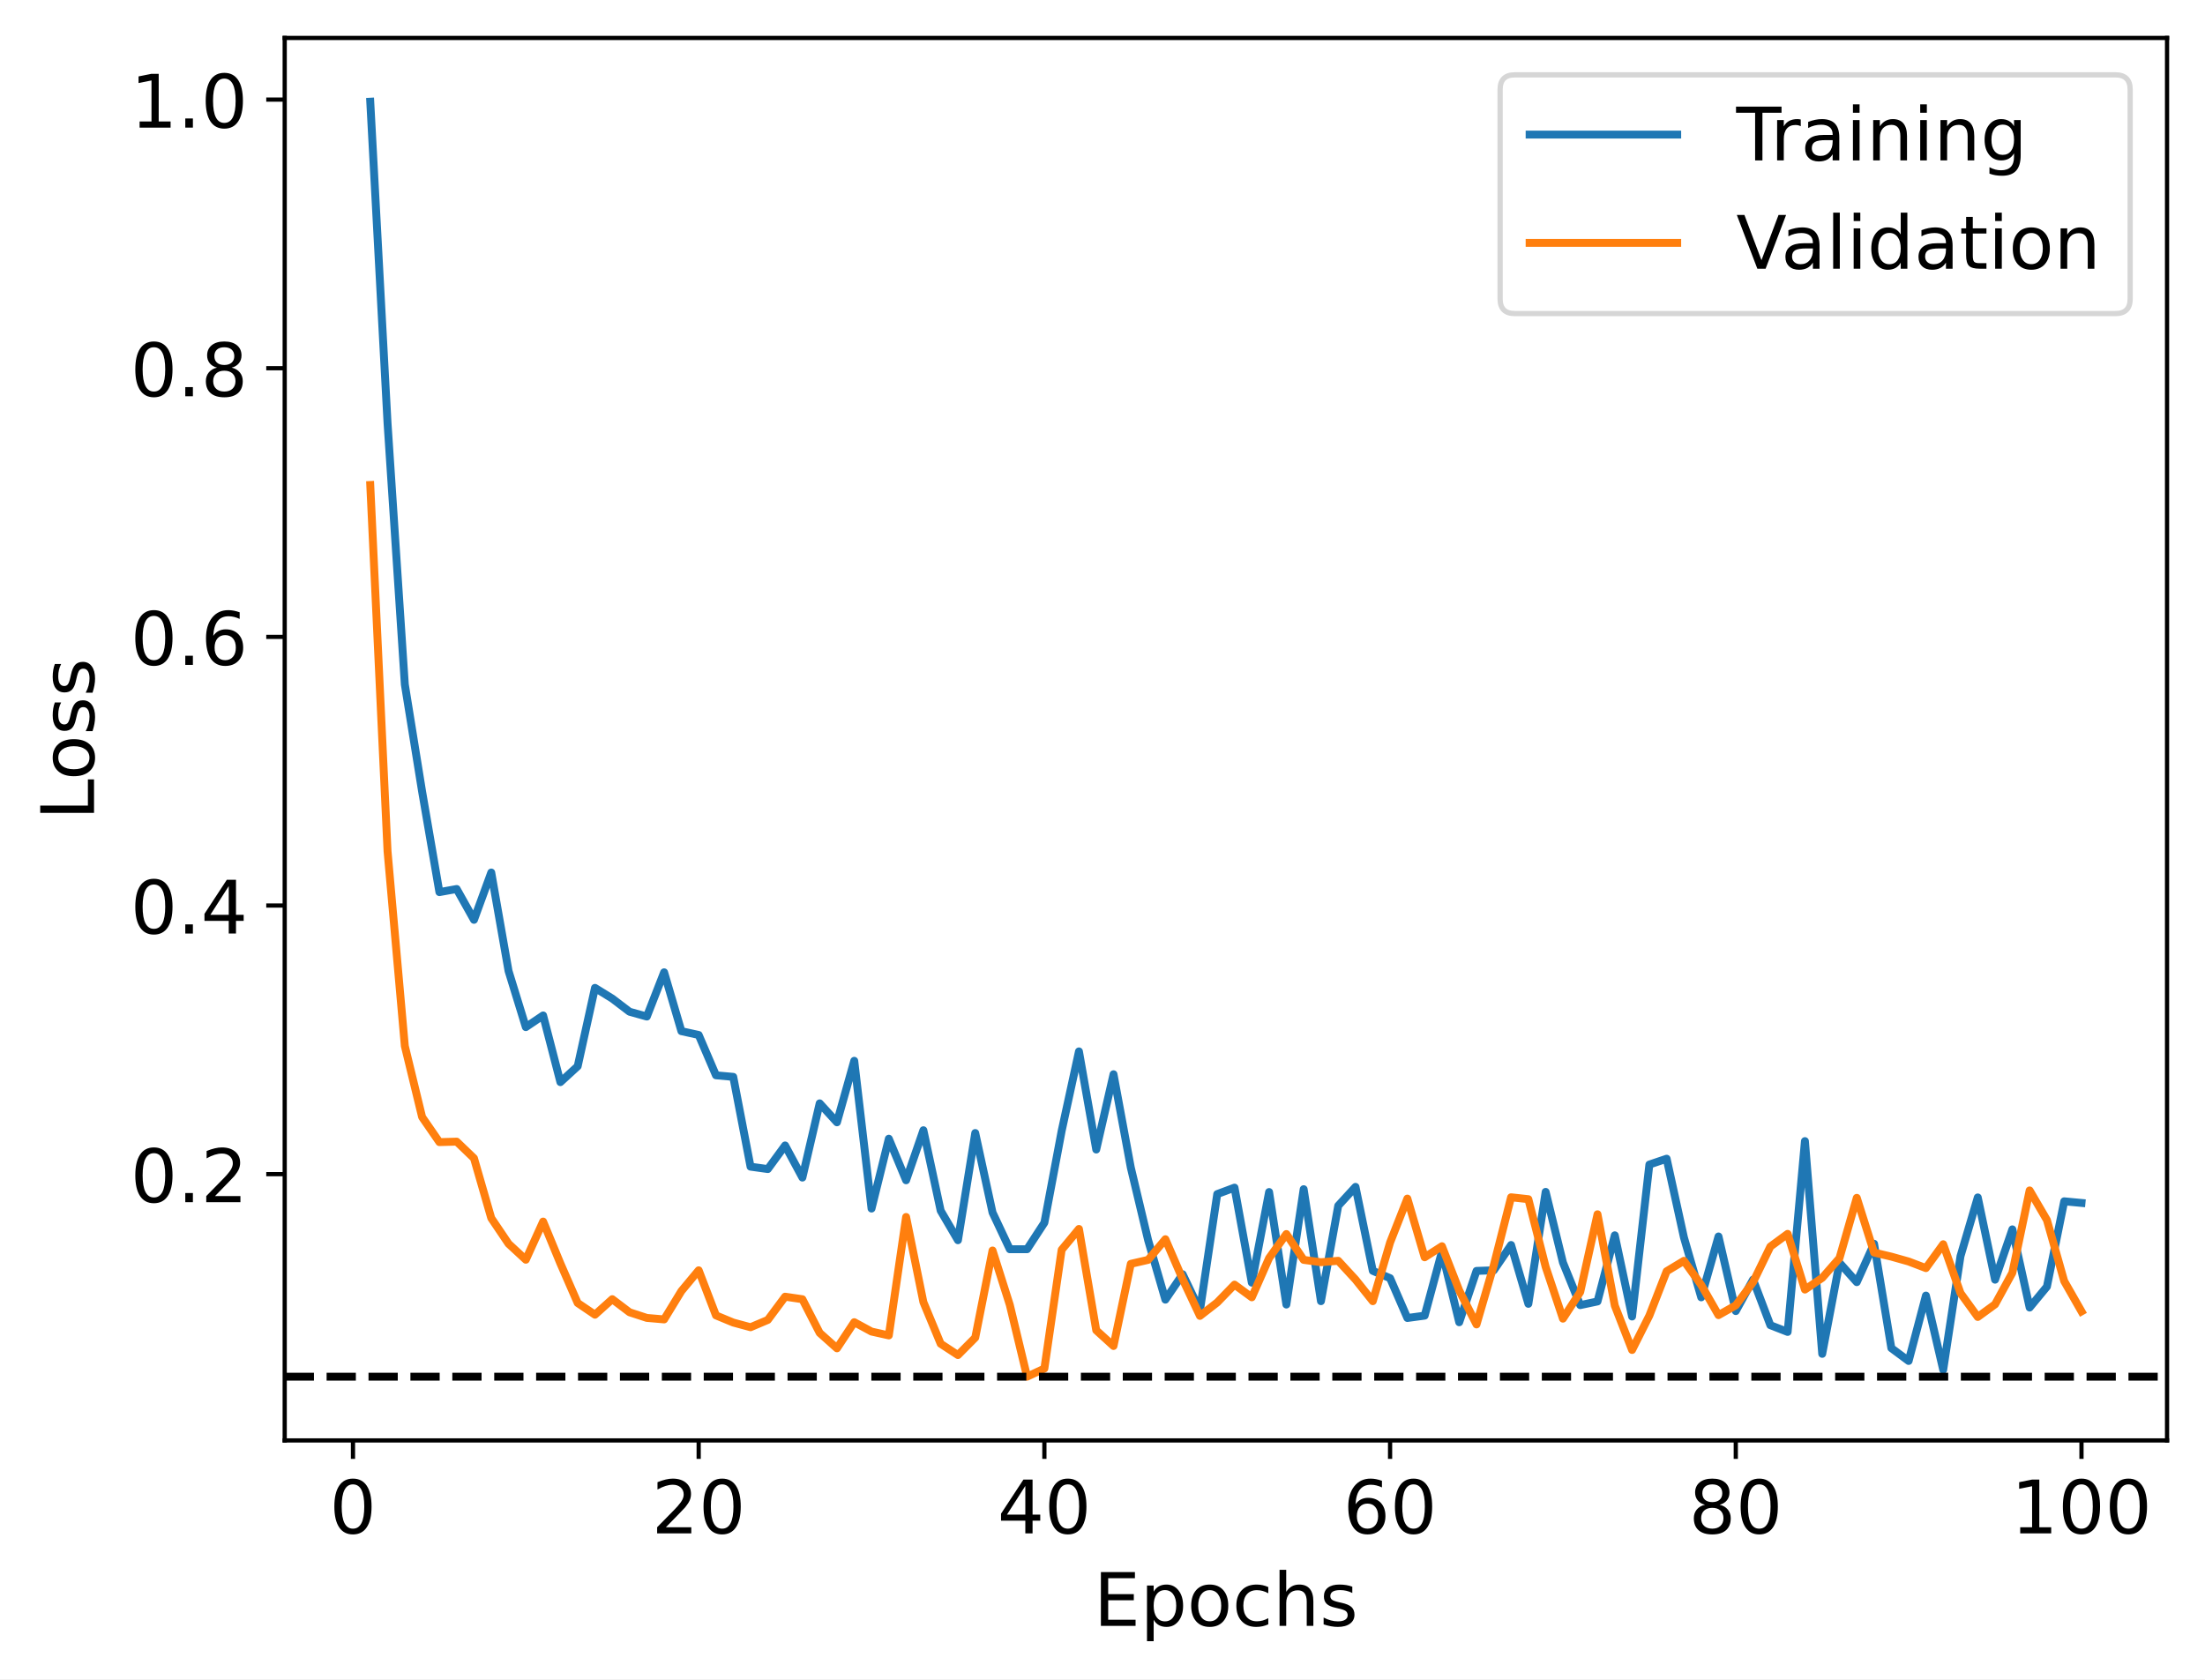
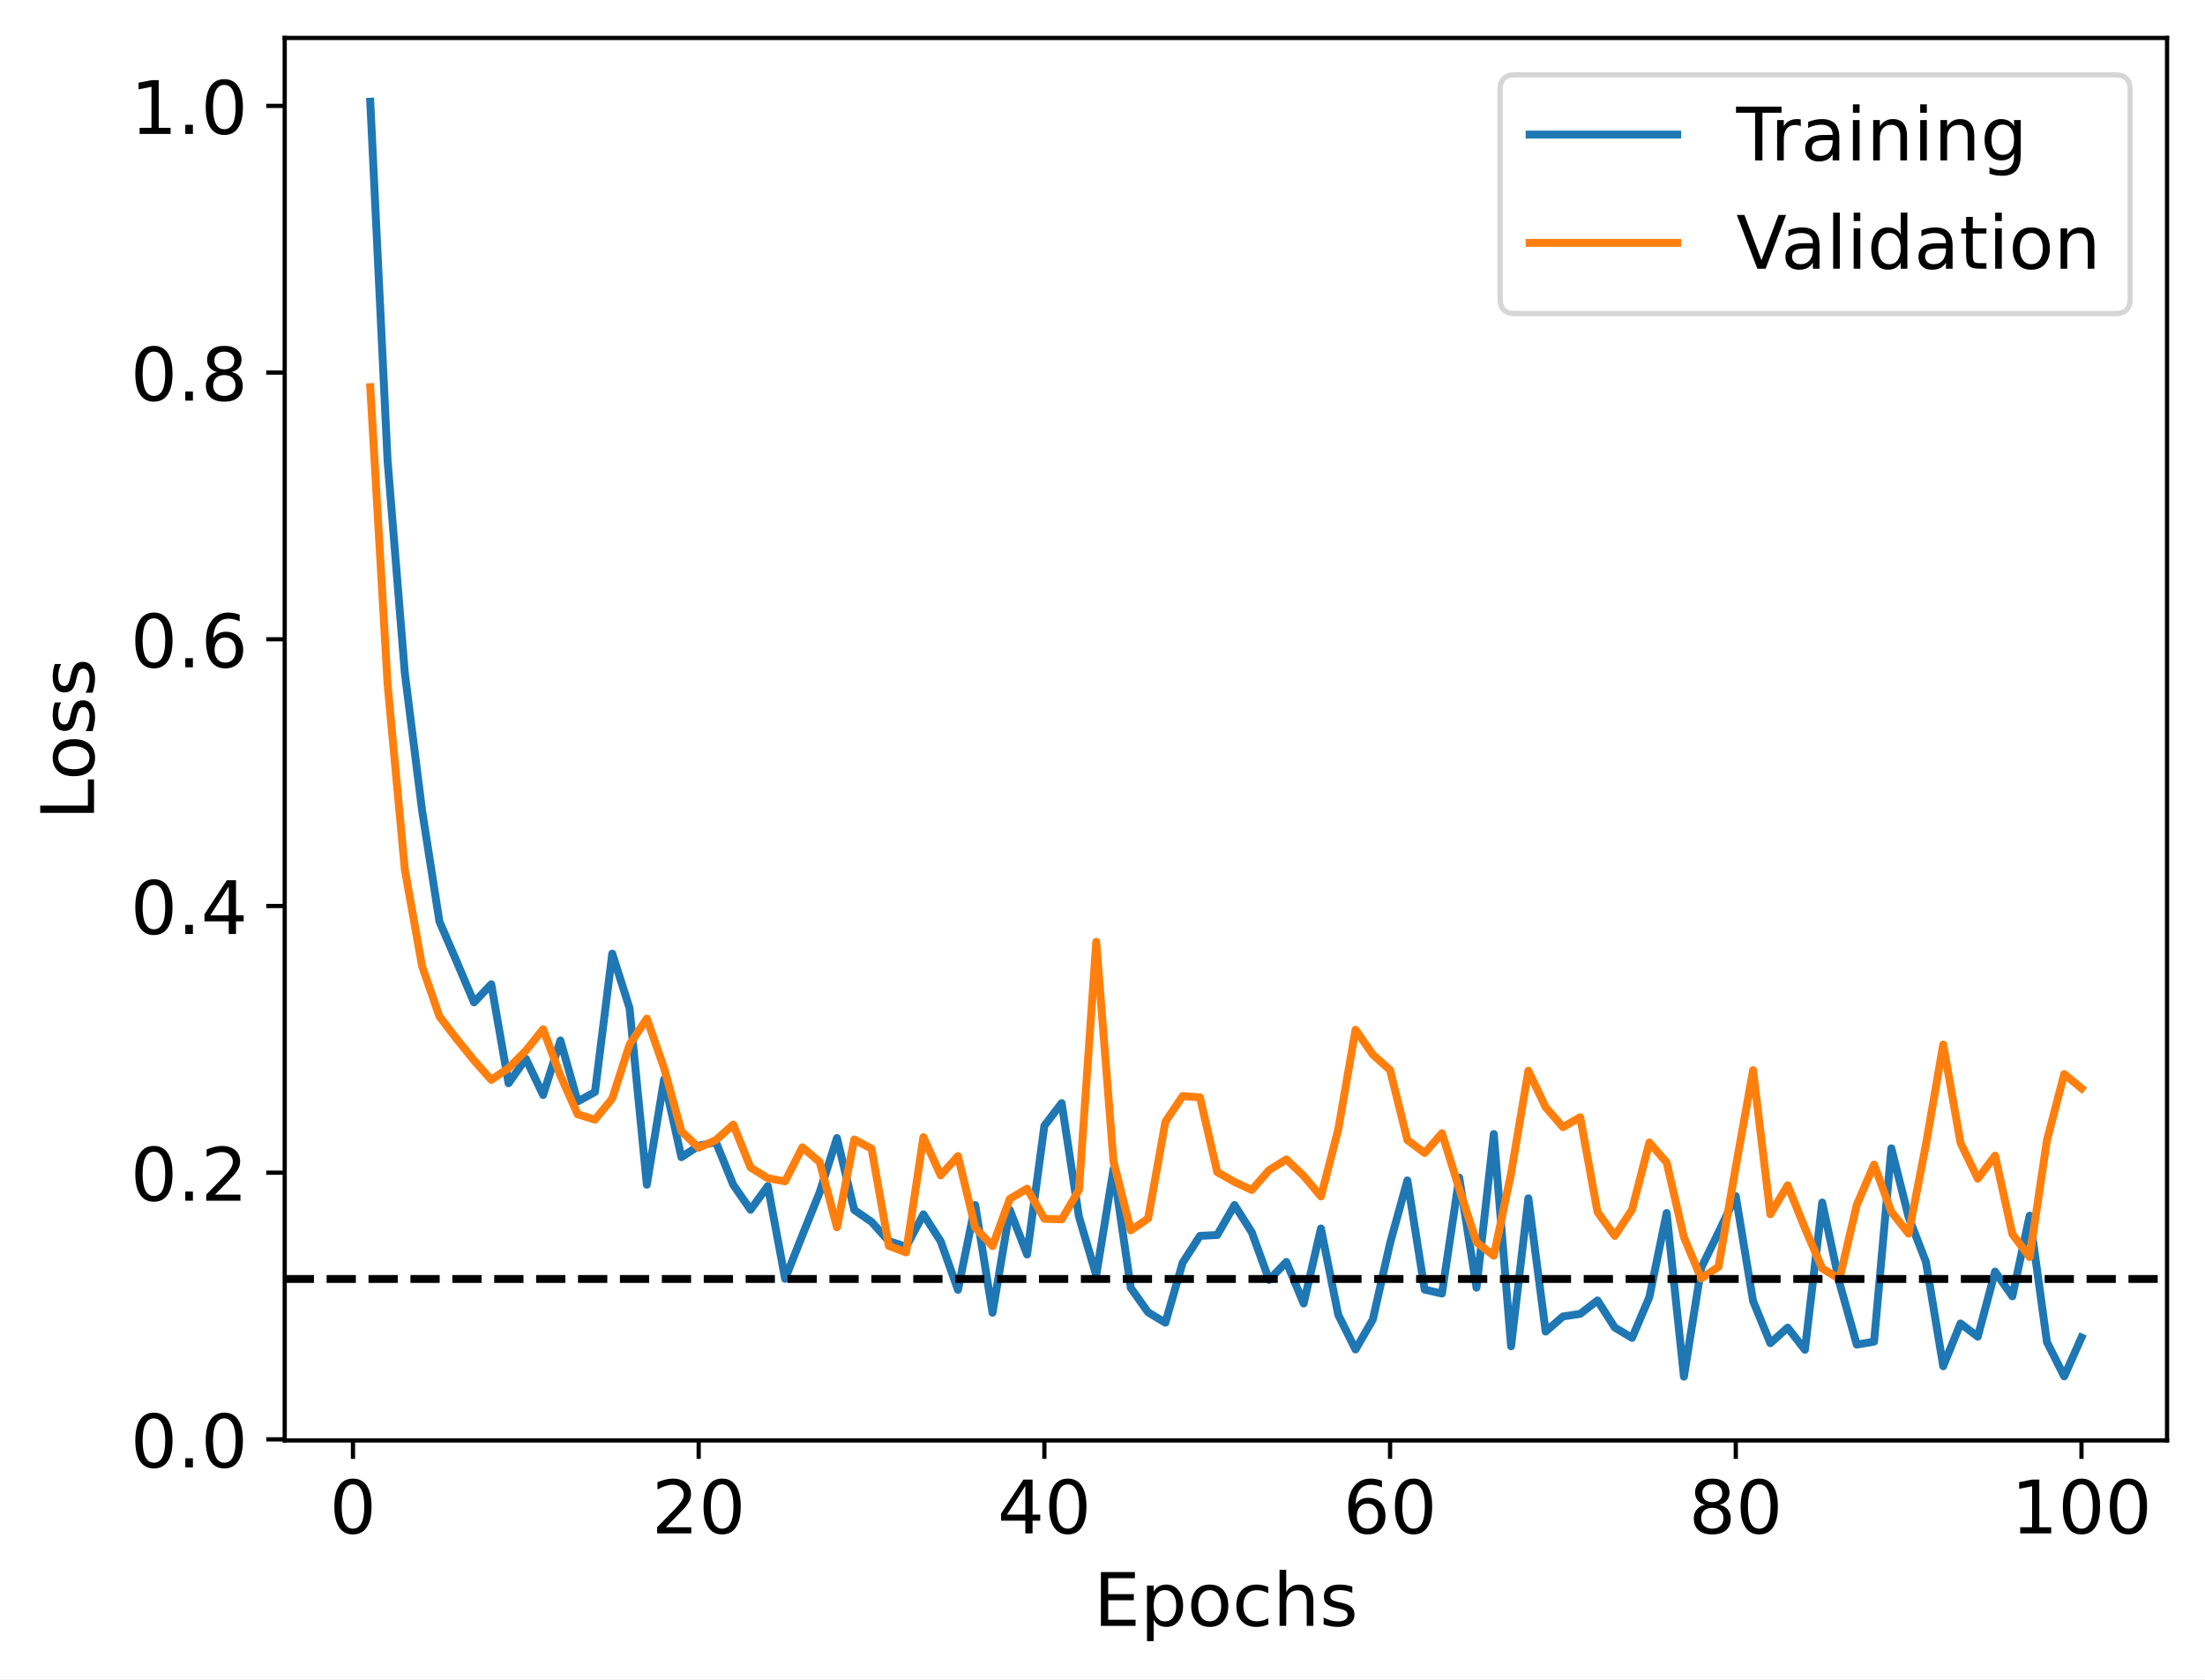
<svg xmlns="http://www.w3.org/2000/svg" xmlns:xlink="http://www.w3.org/1999/xlink" width="418.334pt" height="318.611pt" viewBox="0 0 418.334 318.611" version="1.1">
  <defs>
    <style type="text/css">*{stroke-linejoin: round; stroke-linecap: butt}</style>
  </defs>
  <g id="figure_1">
    <g id="patch_1">
      <path d="M 0 318.611  L 418.334 318.611  L 418.334 0  L 0 0  z " style="fill: #ffffff" />
    </g>
    <g id="axes_1">
      <g id="patch_2">
        <path d="M 54.014 273.312  L 411.134 273.312  L 411.134 7.2  L 54.014 7.2  z " style="fill: #ffffff" />
      </g>
      <g id="matplotlib.axis_1">
        <g id="xtick_1">
          <g id="line2d_1">
            <defs>
-               <path id="mdf09a51ed8" d="M 0 0  L 0 3.5  " style="stroke: #000000; stroke-width: 0.8" />
-             </defs>
-             <g>
-               <use xlink:href="#mdf09a51ed8" x="66.967" y="273.312" style="stroke: #000000; stroke-width: 0.8" />
+               <path id="m401afde6c8" d="M 0 0  L 0 3.5  " style="stroke: #000000; stroke-width: 0.8" />
+             </defs>
+             <g>
+               <use xlink:href="#m401afde6c8" x="66.967" y="273.312" style="stroke: #000000; stroke-width: 0.8" />
            </g>
          </g>
          <g id="text_1">
            <g transform="translate(62.51339 290.9498) scale(0.14 -0.14)">
              <defs>
                <path id="DejaVuSans-30" d="M 2034 4250  Q 1547 4250 1301 3770  Q 1056 3291 1056 2328  Q 1056 1369 1301 889  Q 1547 409 2034 409  Q 2525 409 2770 889  Q 3016 1369 3016 2328  Q 3016 3291 2770 3770  Q 2525 4250 2034 4250  z M 2034 4750  Q 2819 4750 3233 4129  Q 3647 3509 3647 2328  Q 3647 1150 3233 529  Q 2819 -91 2034 -91  Q 1250 -91 836 529  Q 422 1150 422 2328  Q 422 3509 836 4129  Q 1250 4750 2034 4750  z " transform="scale(0.015625)" />
              </defs>
              <use xlink:href="#DejaVuSans-30" />
            </g>
          </g>
        </g>
        <g id="xtick_2">
          <g id="line2d_2">
            <g>
-               <use xlink:href="#mdf09a51ed8" x="132.554" y="273.312" style="stroke: #000000; stroke-width: 0.8" />
+               <use xlink:href="#m401afde6c8" x="132.554" y="273.312" style="stroke: #000000; stroke-width: 0.8" />
            </g>
          </g>
          <g id="text_2">
            <g transform="translate(123.6464 290.9498) scale(0.14 -0.14)">
              <defs>
                <path id="DejaVuSans-32" d="M 1228 531  L 3431 531  L 3431 0  L 469 0  L 469 531  Q 828 903 1448 1529  Q 2069 2156 2228 2338  Q 2531 2678 2651 2914  Q 2772 3150 2772 3378  Q 2772 3750 2511 3984  Q 2250 4219 1831 4219  Q 1534 4219 1204 4116  Q 875 4013 500 3803  L 500 4441  Q 881 4594 1212 4672  Q 1544 4750 1819 4750  Q 2544 4750 2975 4387  Q 3406 4025 3406 3419  Q 3406 3131 3298 2873  Q 3191 2616 2906 2266  Q 2828 2175 2409 1742  Q 1991 1309 1228 531  z " transform="scale(0.015625)" />
              </defs>
              <use xlink:href="#DejaVuSans-32" />
              <use xlink:href="#DejaVuSans-30" x="63.623" />
            </g>
          </g>
        </g>
        <g id="xtick_3">
          <g id="line2d_3">
            <g>
-               <use xlink:href="#mdf09a51ed8" x="198.141" y="273.312" style="stroke: #000000; stroke-width: 0.8" />
+               <use xlink:href="#m401afde6c8" x="198.141" y="273.312" style="stroke: #000000; stroke-width: 0.8" />
            </g>
          </g>
          <g id="text_3">
            <g transform="translate(189.2332 290.9498) scale(0.14 -0.14)">
              <defs>
                <path id="DejaVuSans-34" d="M 2419 4116  L 825 1625  L 2419 1625  L 2419 4116  z M 2253 4666  L 3047 4666  L 3047 1625  L 3713 1625  L 3713 1100  L 3047 1100  L 3047 0  L 2419 0  L 2419 1100  L 313 1100  L 313 1709  L 2253 4666  z " transform="scale(0.015625)" />
              </defs>
              <use xlink:href="#DejaVuSans-34" />
              <use xlink:href="#DejaVuSans-30" x="63.623" />
            </g>
          </g>
        </g>
        <g id="xtick_4">
          <g id="line2d_4">
            <g>
-               <use xlink:href="#mdf09a51ed8" x="263.727" y="273.312" style="stroke: #000000; stroke-width: 0.8" />
+               <use xlink:href="#m401afde6c8" x="263.727" y="273.312" style="stroke: #000000; stroke-width: 0.8" />
            </g>
          </g>
          <g id="text_4">
            <g transform="translate(254.82 290.9498) scale(0.14 -0.14)">
              <defs>
                <path id="DejaVuSans-36" d="M 2113 2584  Q 1688 2584 1439 2293  Q 1191 2003 1191 1497  Q 1191 994 1439 701  Q 1688 409 2113 409  Q 2538 409 2786 701  Q 3034 994 3034 1497  Q 3034 2003 2786 2293  Q 2538 2584 2113 2584  z M 3366 4563  L 3366 3988  Q 3128 4100 2886 4159  Q 2644 4219 2406 4219  Q 1781 4219 1451 3797  Q 1122 3375 1075 2522  Q 1259 2794 1537 2939  Q 1816 3084 2150 3084  Q 2853 3084 3261 2657  Q 3669 2231 3669 1497  Q 3669 778 3244 343  Q 2819 -91 2113 -91  Q 1303 -91 875 529  Q 447 1150 447 2328  Q 447 3434 972 4092  Q 1497 4750 2381 4750  Q 2619 4750 2861 4703  Q 3103 4656 3366 4563  z " transform="scale(0.015625)" />
              </defs>
              <use xlink:href="#DejaVuSans-36" />
              <use xlink:href="#DejaVuSans-30" x="63.623" />
            </g>
          </g>
        </g>
        <g id="xtick_5">
          <g id="line2d_5">
            <g>
-               <use xlink:href="#mdf09a51ed8" x="329.314" y="273.312" style="stroke: #000000; stroke-width: 0.8" />
+               <use xlink:href="#m401afde6c8" x="329.314" y="273.312" style="stroke: #000000; stroke-width: 0.8" />
            </g>
          </g>
          <g id="text_5">
            <g transform="translate(320.4067 290.9498) scale(0.14 -0.14)">
              <defs>
                <path id="DejaVuSans-38" d="M 2034 2216  Q 1584 2216 1326 1975  Q 1069 1734 1069 1313  Q 1069 891 1326 650  Q 1584 409 2034 409  Q 2484 409 2743 651  Q 3003 894 3003 1313  Q 3003 1734 2745 1975  Q 2488 2216 2034 2216  z M 1403 2484  Q 997 2584 770 2862  Q 544 3141 544 3541  Q 544 4100 942 4425  Q 1341 4750 2034 4750  Q 2731 4750 3128 4425  Q 3525 4100 3525 3541  Q 3525 3141 3298 2862  Q 3072 2584 2669 2484  Q 3125 2378 3379 2068  Q 3634 1759 3634 1313  Q 3634 634 3220 271  Q 2806 -91 2034 -91  Q 1263 -91 848 271  Q 434 634 434 1313  Q 434 1759 690 2068  Q 947 2378 1403 2484  z M 1172 3481  Q 1172 3119 1398 2916  Q 1625 2713 2034 2713  Q 2441 2713 2670 2916  Q 2900 3119 2900 3481  Q 2900 3844 2670 4047  Q 2441 4250 2034 4250  Q 1625 4250 1398 4047  Q 1172 3844 1172 3481  z " transform="scale(0.015625)" />
              </defs>
              <use xlink:href="#DejaVuSans-38" />
              <use xlink:href="#DejaVuSans-30" x="63.623" />
            </g>
          </g>
        </g>
        <g id="xtick_6">
          <g id="line2d_6">
            <g>
-               <use xlink:href="#mdf09a51ed8" x="394.901" y="273.312" style="stroke: #000000; stroke-width: 0.8" />
+               <use xlink:href="#m401afde6c8" x="394.901" y="273.312" style="stroke: #000000; stroke-width: 0.8" />
            </g>
          </g>
          <g id="text_6">
            <g transform="translate(381.5398 290.9498) scale(0.14 -0.14)">
              <defs>
                <path id="DejaVuSans-31" d="M 794 531  L 1825 531  L 1825 4091  L 703 3866  L 703 4441  L 1819 4666  L 2450 4666  L 2450 531  L 3481 531  L 3481 0  L 794 0  L 794 531  z " transform="scale(0.015625)" />
              </defs>
              <use xlink:href="#DejaVuSans-31" />
              <use xlink:href="#DejaVuSans-30" x="63.623" />
              <use xlink:href="#DejaVuSans-30" x="127.246" />
            </g>
          </g>
        </g>
        <g id="text_7">
          <g transform="translate(207.4919 308.4992) scale(0.14 -0.14)">
            <defs>
              <path id="DejaVuSans-45" d="M 628 4666  L 3578 4666  L 3578 4134  L 1259 4134  L 1259 2753  L 3481 2753  L 3481 2222  L 1259 2222  L 1259 531  L 3634 531  L 3634 0  L 628 0  L 628 4666  z " transform="scale(0.015625)" />
              <path id="DejaVuSans-70" d="M 1159 525  L 1159 -1331  L 581 -1331  L 581 3500  L 1159 3500  L 1159 2969  Q 1341 3281 1617 3432  Q 1894 3584 2278 3584  Q 2916 3584 3314 3078  Q 3713 2572 3713 1747  Q 3713 922 3314 415  Q 2916 -91 2278 -91  Q 1894 -91 1617 61  Q 1341 213 1159 525  z M 3116 1747  Q 3116 2381 2855 2742  Q 2594 3103 2138 3103  Q 1681 3103 1420 2742  Q 1159 2381 1159 1747  Q 1159 1113 1420 752  Q 1681 391 2138 391  Q 2594 391 2855 752  Q 3116 1113 3116 1747  z " transform="scale(0.015625)" />
              <path id="DejaVuSans-6f" d="M 1959 3097  Q 1497 3097 1228 2736  Q 959 2375 959 1747  Q 959 1119 1226 758  Q 1494 397 1959 397  Q 2419 397 2687 759  Q 2956 1122 2956 1747  Q 2956 2369 2687 2733  Q 2419 3097 1959 3097  z M 1959 3584  Q 2709 3584 3137 3096  Q 3566 2609 3566 1747  Q 3566 888 3137 398  Q 2709 -91 1959 -91  Q 1206 -91 779 398  Q 353 888 353 1747  Q 353 2609 779 3096  Q 1206 3584 1959 3584  z " transform="scale(0.015625)" />
              <path id="DejaVuSans-63" d="M 3122 3366  L 3122 2828  Q 2878 2963 2633 3030  Q 2388 3097 2138 3097  Q 1578 3097 1268 2742  Q 959 2388 959 1747  Q 959 1106 1268 751  Q 1578 397 2138 397  Q 2388 397 2633 464  Q 2878 531 3122 666  L 3122 134  Q 2881 22 2623 -34  Q 2366 -91 2075 -91  Q 1284 -91 818 406  Q 353 903 353 1747  Q 353 2603 823 3093  Q 1294 3584 2113 3584  Q 2378 3584 2631 3529  Q 2884 3475 3122 3366  z " transform="scale(0.015625)" />
              <path id="DejaVuSans-68" d="M 3513 2113  L 3513 0  L 2938 0  L 2938 2094  Q 2938 2591 2744 2837  Q 2550 3084 2163 3084  Q 1697 3084 1428 2787  Q 1159 2491 1159 1978  L 1159 0  L 581 0  L 581 4863  L 1159 4863  L 1159 2956  Q 1366 3272 1645 3428  Q 1925 3584 2291 3584  Q 2894 3584 3203 3211  Q 3513 2838 3513 2113  z " transform="scale(0.015625)" />
              <path id="DejaVuSans-73" d="M 2834 3397  L 2834 2853  Q 2591 2978 2328 3040  Q 2066 3103 1784 3103  Q 1356 3103 1142 2972  Q 928 2841 928 2578  Q 928 2378 1081 2264  Q 1234 2150 1697 2047  L 1894 2003  Q 2506 1872 2764 1633  Q 3022 1394 3022 966  Q 3022 478 2636 193  Q 2250 -91 1575 -91  Q 1294 -91 989 -36  Q 684 19 347 128  L 347 722  Q 666 556 975 473  Q 1284 391 1588 391  Q 1994 391 2212 530  Q 2431 669 2431 922  Q 2431 1156 2273 1281  Q 2116 1406 1581 1522  L 1381 1569  Q 847 1681 609 1914  Q 372 2147 372 2553  Q 372 3047 722 3315  Q 1072 3584 1716 3584  Q 2034 3584 2315 3537  Q 2597 3491 2834 3397  z " transform="scale(0.015625)" />
            </defs>
            <use xlink:href="#DejaVuSans-45" />
            <use xlink:href="#DejaVuSans-70" x="63.184" />
            <use xlink:href="#DejaVuSans-6f" x="126.66" />
            <use xlink:href="#DejaVuSans-63" x="187.842" />
            <use xlink:href="#DejaVuSans-68" x="242.822" />
            <use xlink:href="#DejaVuSans-73" x="306.201" />
          </g>
        </g>
      </g>
      <g id="matplotlib.axis_2">
        <g id="ytick_1">
          <g id="line2d_7">
            <defs>
-               <path id="ma3d31a1660" d="M 0 0  L -3.5 0  " style="stroke: #000000; stroke-width: 0.8" />
-             </defs>
-             <g>
-               <use xlink:href="#ma3d31a1660" x="54.014" y="222.789" style="stroke: #000000; stroke-width: 0.8" />
+               <path id="meaeb3cf572" d="M 0 0  L -3.5 0  " style="stroke: #000000; stroke-width: 0.8" />
+             </defs>
+             <g>
+               <use xlink:href="#meaeb3cf572" x="54.014" y="273.111" style="stroke: #000000; stroke-width: 0.8" />
            </g>
          </g>
          <g id="text_8">
-             <g transform="translate(24.74938 228.1074) scale(0.14 -0.14)">
+             <g transform="translate(24.74938 278.4301) scale(0.14 -0.14)">
              <defs>
                <path id="DejaVuSans-2e" d="M 684 794  L 1344 794  L 1344 0  L 684 0  L 684 794  z " transform="scale(0.015625)" />
              </defs>
              <use xlink:href="#DejaVuSans-30" />
              <use xlink:href="#DejaVuSans-2e" x="63.623" />
-               <use xlink:href="#DejaVuSans-32" x="95.41" />
+               <use xlink:href="#DejaVuSans-30" x="95.41" />
            </g>
          </g>
        </g>
        <g id="ytick_2">
          <g id="line2d_8">
            <g>
-               <use xlink:href="#ma3d31a1660" x="54.014" y="171.815" style="stroke: #000000; stroke-width: 0.8" />
+               <use xlink:href="#meaeb3cf572" x="54.014" y="222.507" style="stroke: #000000; stroke-width: 0.8" />
            </g>
          </g>
          <g id="text_9">
-             <g transform="translate(24.74938 177.1339) scale(0.14 -0.14)">
-               <use xlink:href="#DejaVuSans-30" />
-               <use xlink:href="#DejaVuSans-2e" x="63.623" />
-               <use xlink:href="#DejaVuSans-34" x="95.41" />
+             <g transform="translate(24.74938 227.8264) scale(0.14 -0.14)">
+               <use xlink:href="#DejaVuSans-30" />
+               <use xlink:href="#DejaVuSans-2e" x="63.623" />
+               <use xlink:href="#DejaVuSans-32" x="95.41" />
            </g>
          </g>
        </g>
        <g id="ytick_3">
          <g id="line2d_9">
            <g>
-               <use xlink:href="#ma3d31a1660" x="54.014" y="120.842" style="stroke: #000000; stroke-width: 0.8" />
+               <use xlink:href="#meaeb3cf572" x="54.014" y="171.904" style="stroke: #000000; stroke-width: 0.8" />
            </g>
          </g>
          <g id="text_10">
-             <g transform="translate(24.74938 126.1604) scale(0.14 -0.14)">
-               <use xlink:href="#DejaVuSans-30" />
-               <use xlink:href="#DejaVuSans-2e" x="63.623" />
-               <use xlink:href="#DejaVuSans-36" x="95.41" />
+             <g transform="translate(24.74938 177.2226) scale(0.14 -0.14)">
+               <use xlink:href="#DejaVuSans-30" />
+               <use xlink:href="#DejaVuSans-2e" x="63.623" />
+               <use xlink:href="#DejaVuSans-34" x="95.41" />
            </g>
          </g>
        </g>
        <g id="ytick_4">
          <g id="line2d_10">
            <g>
-               <use xlink:href="#ma3d31a1660" x="54.014" y="69.868" style="stroke: #000000; stroke-width: 0.8" />
+               <use xlink:href="#meaeb3cf572" x="54.014" y="121.3" style="stroke: #000000; stroke-width: 0.8" />
            </g>
          </g>
          <g id="text_11">
-             <g transform="translate(24.74938 75.18692) scale(0.14 -0.14)">
-               <use xlink:href="#DejaVuSans-30" />
-               <use xlink:href="#DejaVuSans-2e" x="63.623" />
-               <use xlink:href="#DejaVuSans-38" x="95.41" />
+             <g transform="translate(24.74938 126.6189) scale(0.14 -0.14)">
+               <use xlink:href="#DejaVuSans-30" />
+               <use xlink:href="#DejaVuSans-2e" x="63.623" />
+               <use xlink:href="#DejaVuSans-36" x="95.41" />
            </g>
          </g>
        </g>
        <g id="ytick_5">
          <g id="line2d_11">
            <g>
-               <use xlink:href="#ma3d31a1660" x="54.014" y="18.895" style="stroke: #000000; stroke-width: 0.8" />
+               <use xlink:href="#meaeb3cf572" x="54.014" y="70.696" style="stroke: #000000; stroke-width: 0.8" />
            </g>
          </g>
          <g id="text_12">
-             <g transform="translate(24.74938 24.21342) scale(0.14 -0.14)">
+             <g transform="translate(24.74938 76.01521) scale(0.14 -0.14)">
+               <use xlink:href="#DejaVuSans-30" />
+               <use xlink:href="#DejaVuSans-2e" x="63.623" />
+               <use xlink:href="#DejaVuSans-38" x="95.41" />
+             </g>
+           </g>
+         </g>
+         <g id="ytick_6">
+           <g id="line2d_12">
+             <g>
+               <use xlink:href="#meaeb3cf572" x="54.014" y="20.093" style="stroke: #000000; stroke-width: 0.8" />
+             </g>
+           </g>
+           <g id="text_13">
+             <g transform="translate(24.74938 25.41149) scale(0.14 -0.14)">
              <use xlink:href="#DejaVuSans-31" />
              <use xlink:href="#DejaVuSans-2e" x="63.623" />
              <use xlink:href="#DejaVuSans-30" x="95.41" />
            </g>
          </g>
        </g>
-         <g id="text_13">
+         <g id="text_14">
          <g transform="translate(17.83781 155.6101) rotate(-90) scale(0.14 -0.14)">
            <defs>
              <path id="DejaVuSans-4c" d="M 628 4666  L 1259 4666  L 1259 531  L 3531 531  L 3531 0  L 628 0  L 628 4666  z " transform="scale(0.015625)" />
            </defs>
            <use xlink:href="#DejaVuSans-4c" />
            <use xlink:href="#DejaVuSans-6f" x="53.963" />
            <use xlink:href="#DejaVuSans-73" x="115.145" />
            <use xlink:href="#DejaVuSans-73" x="167.244" />
          </g>
        </g>
      </g>
-       <g id="line2d_12">
-         <path d="M 70.246 19.296  L 73.526 80.31  L 76.805 129.874  L 80.084 150.201  L 83.364 169.273  L 86.643 168.682  L 89.923 174.533  L 93.202 165.555  L 96.481 184.234  L 99.761 194.89  L 103.04 192.674  L 106.319 205.326  L 109.599 202.316  L 112.878 187.444  L 116.157 189.471  L 119.437 191.969  L 122.716 192.886  L 125.995 184.488  L 129.275 195.658  L 132.554 196.377  L 135.833 204.032  L 139.113 204.328  L 142.392 221.368  L 145.671 221.824  L 148.951 217.346  L 152.23 223.439  L 155.509 209.354  L 158.789 212.951  L 162.068 201.28  L 165.347 229.318  L 168.627 216.065  L 171.906 223.951  L 175.185 214.456  L 178.465 229.722  L 181.744 235.324  L 185.023 214.983  L 188.303 230.07  L 191.582 237.035  L 194.861 237.03  L 198.141 232  L 201.42 214.576  L 204.699 199.499  L 207.979 218.119  L 211.258 203.833  L 214.537 221.54  L 217.817 235.295  L 221.096 246.601  L 224.375 241.787  L 227.655 248.639  L 230.934 226.57  L 234.213 225.347  L 237.493 243.377  L 240.772 226.18  L 244.051 247.528  L 247.331 225.639  L 250.61 246.891  L 253.889 228.78  L 257.169 225.201  L 260.448 241.132  L 263.727 242.525  L 267.007 250.082  L 270.286 249.635  L 273.565 237.482  L 276.845 250.891  L 280.124 241.147  L 283.404 241.032  L 286.683 236.23  L 289.962 247.394  L 293.242 226.152  L 296.521 239.552  L 299.8 247.639  L 303.08 246.943  L 306.359 234.393  L 309.638 249.802  L 312.918 220.968  L 316.197 219.859  L 319.476 234.801  L 322.756 246.162  L 326.035 234.615  L 329.314 248.771  L 332.594 242.797  L 335.873 251.448  L 339.152 252.725  L 342.432 216.519  L 345.711 256.885  L 348.99 239.608  L 352.27 243.278  L 355.549 235.997  L 358.828 255.798  L 362.108 258.234  L 365.387 245.829  L 368.666 259.921  L 371.946 238.353  L 375.225 227.204  L 378.504 242.811  L 381.784 233.266  L 385.063 248.101  L 388.342 244.133  L 391.622 227.942  L 394.901 228.25  " clip-path="url(#p5cef264668)" style="fill: none; stroke: #1f77b4; stroke-width: 1.5; stroke-linecap: square" />
-       </g>
      <g id="line2d_13">
-         <path d="M 70.246 92.026  L 73.526 161.522  L 76.805 198.479  L 80.084 211.957  L 83.364 216.711  L 86.643 216.619  L 89.923 219.771  L 93.202 231.128  L 96.481 235.99  L 99.761 239.026  L 103.04 231.786  L 106.319 239.735  L 109.599 247.24  L 112.878 249.457  L 116.157 246.511  L 119.437 248.996  L 122.716 250.067  L 125.995 250.35  L 129.275 244.972  L 132.554 241.032  L 135.833 249.588  L 139.113 250.947  L 142.392 251.835  L 145.671 250.447  L 148.951 246.039  L 152.23 246.52  L 155.509 252.909  L 158.789 255.835  L 162.068 250.876  L 165.347 252.658  L 168.627 253.386  L 171.906 230.914  L 175.185 247.067  L 178.465 254.969  L 181.744 257.114  L 185.023 253.809  L 188.303 237.272  L 191.582 247.604  L 194.861 261.216  L 198.141 259.67  L 201.42 237.139  L 204.699 233.185  L 207.979 252.413  L 211.258 255.392  L 214.537 239.807  L 217.817 239.056  L 221.096 235.137  L 224.375 242.719  L 227.655 249.683  L 230.934 247.135  L 234.213 243.753  L 237.493 246.158  L 240.772 238.717  L 244.051 234.151  L 247.331 239.051  L 250.61 239.503  L 253.889 239.228  L 257.169 242.788  L 260.448 246.892  L 263.727 235.765  L 267.007 227.424  L 270.286 238.563  L 273.565 236.465  L 276.845 244.865  L 280.124 251.302  L 283.404 240.066  L 286.683 227.176  L 289.962 227.537  L 293.242 240.379  L 296.521 250.206  L 299.8 245.159  L 303.08 230.4  L 306.359 247.733  L 309.638 256.15  L 312.918 249.628  L 316.197 241.213  L 319.476 239.234  L 322.756 243.812  L 326.035 249.537  L 329.314 247.685  L 332.594 243.281  L 335.873 236.531  L 339.152 234.119  L 342.432 244.688  L 345.711 242.47  L 348.99 238.717  L 352.27 227.283  L 355.549 237.663  L 358.828 238.44  L 362.108 239.364  L 365.387 240.615  L 368.666 236.088  L 371.946 245.355  L 375.225 249.885  L 378.504 247.491  L 381.784 241.503  L 385.063 225.876  L 388.342 231.492  L 391.622 243.086  L 394.901 248.832  " clip-path="url(#p5cef264668)" style="fill: none; stroke: #ff7f0e; stroke-width: 1.5; stroke-linecap: square" />
+         <path d="M 70.246 19.296  L 73.526 87.298  L 76.805 127.727  L 80.084 153.822  L 83.364 174.829  L 86.643 182.457  L 89.923 190.193  L 93.202 186.756  L 96.481 205.548  L 99.761 200.886  L 103.04 207.768  L 106.319 197.431  L 109.599 209.004  L 112.878 207.196  L 116.157 180.941  L 119.437 191.279  L 122.716 224.795  L 125.995 204.781  L 129.275 219.577  L 132.554 217.399  L 135.833 216.731  L 139.113 224.812  L 142.392 229.548  L 145.671 225.048  L 148.951 242.656  L 152.23 234.369  L 155.509 226.23  L 158.789 215.94  L 162.068 229.573  L 165.347 231.836  L 168.627 235.496  L 171.906 236.568  L 175.185 230.415  L 178.465 235.52  L 181.744 244.737  L 185.023 228.656  L 188.303 249.081  L 191.582 229.583  L 194.861 238.028  L 198.141 213.595  L 201.42 209.315  L 204.699 230.867  L 207.979 241.996  L 211.258 221.802  L 214.537 244.383  L 217.817 249.002  L 221.096 250.983  L 224.375 239.585  L 227.655 234.504  L 230.934 234.339  L 234.213 228.645  L 237.493 233.828  L 240.772 242.85  L 244.051 239.45  L 247.331 247.33  L 250.61 233.089  L 253.889 249.474  L 257.169 256.056  L 260.448 250.377  L 263.727 235.879  L 267.007 223.979  L 270.286 244.692  L 273.565 245.446  L 276.845 223.432  L 280.124 244.334  L 283.404 215.169  L 286.683 255.454  L 289.962 227.369  L 293.242 252.656  L 296.521 249.795  L 299.8 249.3  L 303.08 246.756  L 306.359 251.896  L 309.638 253.857  L 312.918 246.113  L 316.197 230.161  L 319.476 261.216  L 322.756 240.562  L 326.035 233.844  L 329.314 226.954  L 332.594 246.868  L 335.873 254.865  L 339.152 251.913  L 342.432 256.116  L 345.711 228.172  L 348.99 243.444  L 352.27 255.132  L 355.549 254.566  L 358.828 217.889  L 362.108 230.944  L 365.387 239.433  L 368.666 259.237  L 371.946 251.122  L 375.225 253.625  L 378.504 241.279  L 381.784 245.971  L 385.063 230.667  L 388.342 254.639  L 391.622 261.162  L 394.901 253.787  " clip-path="url(#pd788237006)" style="fill: none; stroke: #1f77b4; stroke-width: 1.5; stroke-linecap: square" />
      </g>
      <g id="line2d_14">
-         <path d="M 54.014 261.216  L 411.134 261.216  " clip-path="url(#p5cef264668)" style="fill: none; stroke-dasharray: 5.55,2.4; stroke-dashoffset: 0; stroke: #000000; stroke-width: 1.5" />
+         <path d="M 70.246 73.461  L 73.526 129.736  L 76.805 165.012  L 80.084 183.354  L 83.364 192.857  L 86.643 197.142  L 89.923 201.199  L 93.202 204.901  L 96.481 202.664  L 99.761 199.363  L 103.04 195.292  L 106.319 204.08  L 109.599 211.439  L 112.878 212.444  L 116.157 208.431  L 119.437 198.207  L 122.716 193.264  L 125.995 202.686  L 129.275 214.651  L 132.554 217.776  L 135.833 216.31  L 139.113 213.372  L 142.392 221.527  L 145.671 223.566  L 148.951 224.148  L 152.23 217.693  L 155.509 220.495  L 158.789 232.874  L 162.068 216.214  L 165.347 217.947  L 168.627 236.405  L 171.906 237.638  L 175.185 215.763  L 178.465 223.025  L 181.744 219.361  L 185.023 232.936  L 188.303 236.439  L 191.582 227.483  L 194.861 225.538  L 198.141 231.25  L 201.42 231.374  L 204.699 225.787  L 207.979 178.703  L 211.258 220.407  L 214.537 233.452  L 217.817 231.204  L 221.096 212.856  L 224.375 207.968  L 227.655 208.219  L 230.934 222.397  L 234.213 224.266  L 237.493 225.793  L 240.772 222.029  L 244.051 219.991  L 247.331 223.11  L 250.61 227.018  L 253.889 214.331  L 257.169 195.388  L 260.448 200.09  L 263.727 203.041  L 267.007 216.323  L 270.286 218.779  L 273.565 215.019  L 276.845 225.576  L 280.124 235.707  L 283.404 238.264  L 286.683 222.65  L 289.962 203.171  L 293.242 210.088  L 296.521 213.874  L 299.8 211.986  L 303.08 229.98  L 306.359 234.506  L 309.638 229.5  L 312.918 216.777  L 316.197 220.578  L 319.476 234.761  L 322.756 242.581  L 326.035 240.368  L 329.314 221.411  L 332.594 203.06  L 335.873 230.403  L 339.152 224.895  L 342.432 233.038  L 345.711 240.678  L 348.99 242.678  L 352.27 228.621  L 355.549 220.977  L 358.828 229.941  L 362.108 234.072  L 365.387 217.168  L 368.666 198.192  L 371.946 216.843  L 375.225 223.654  L 378.504 219.279  L 381.784 234.157  L 385.063 238.523  L 388.342 216.389  L 391.622 203.796  L 394.901 206.502  " clip-path="url(#pd788237006)" style="fill: none; stroke: #ff7f0e; stroke-width: 1.5; stroke-linecap: square" />
+       </g>
+       <g id="line2d_15">
+         <path d="M 54.014 242.678  L 411.134 242.678  " clip-path="url(#pd788237006)" style="fill: none; stroke-dasharray: 5.55,2.4; stroke-dashoffset: 0; stroke: #000000; stroke-width: 1.5" />
      </g>
      <g id="patch_3">
        <path d="M 54.014 273.312  L 54.014 7.2  " style="fill: none; stroke: #000000; stroke-width: 0.8; stroke-linejoin: miter; stroke-linecap: square" />
      </g>
      <g id="patch_4">
        <path d="M 411.134 273.312  L 411.134 7.2  " style="fill: none; stroke: #000000; stroke-width: 0.8; stroke-linejoin: miter; stroke-linecap: square" />
      </g>
      <g id="patch_5">
        <path d="M 54.014 273.312  L 411.134 273.312  " style="fill: none; stroke: #000000; stroke-width: 0.8; stroke-linejoin: miter; stroke-linecap: square" />
      </g>
      <g id="patch_6">
        <path d="M 54.014 7.2  L 411.134 7.2  " style="fill: none; stroke: #000000; stroke-width: 0.8; stroke-linejoin: miter; stroke-linecap: square" />
      </g>
      <g id="legend_1">
        <g id="patch_7">
          <path d="M 287.4 59.499  L 401.334 59.499  Q 404.134 59.499 404.134 56.699  L 404.134 17  Q 404.134 14.2 401.334 14.2  L 287.4 14.2  Q 284.6 14.2 284.6 17  L 284.6 56.699  Q 284.6 59.499 287.4 59.499  z " style="fill: #ffffff; opacity: 0.8; stroke: #cccccc; stroke-linejoin: miter" />
        </g>
-         <g id="line2d_15">
+         <g id="line2d_16">
          <path d="M 290.2 25.538  L 304.2 25.538  L 318.2 25.538  " style="fill: none; stroke: #1f77b4; stroke-width: 1.5; stroke-linecap: square" />
        </g>
-         <g id="text_14">
+         <g id="text_15">
          <g transform="translate(329.4 30.43781) scale(0.14 -0.14)">
            <defs>
              <path id="DejaVuSans-54" d="M -19 4666  L 3928 4666  L 3928 4134  L 2272 4134  L 2272 0  L 1638 0  L 1638 4134  L -19 4134  L -19 4666  z " transform="scale(0.015625)" />
              <path id="DejaVuSans-72" d="M 2631 2963  Q 2534 3019 2420 3045  Q 2306 3072 2169 3072  Q 1681 3072 1420 2755  Q 1159 2438 1159 1844  L 1159 0  L 581 0  L 581 3500  L 1159 3500  L 1159 2956  Q 1341 3275 1631 3429  Q 1922 3584 2338 3584  Q 2397 3584 2469 3576  Q 2541 3569 2628 3553  L 2631 2963  z " transform="scale(0.015625)" />
              <path id="DejaVuSans-61" d="M 2194 1759  Q 1497 1759 1228 1600  Q 959 1441 959 1056  Q 959 750 1161 570  Q 1363 391 1709 391  Q 2188 391 2477 730  Q 2766 1069 2766 1631  L 2766 1759  L 2194 1759  z M 3341 1997  L 3341 0  L 2766 0  L 2766 531  Q 2569 213 2275 61  Q 1981 -91 1556 -91  Q 1019 -91 701 211  Q 384 513 384 1019  Q 384 1609 779 1909  Q 1175 2209 1959 2209  L 2766 2209  L 2766 2266  Q 2766 2663 2505 2880  Q 2244 3097 1772 3097  Q 1472 3097 1187 3025  Q 903 2953 641 2809  L 641 3341  Q 956 3463 1253 3523  Q 1550 3584 1831 3584  Q 2591 3584 2966 3190  Q 3341 2797 3341 1997  z " transform="scale(0.015625)" />
              <path id="DejaVuSans-69" d="M 603 3500  L 1178 3500  L 1178 0  L 603 0  L 603 3500  z M 603 4863  L 1178 4863  L 1178 4134  L 603 4134  L 603 4863  z " transform="scale(0.015625)" />
              <path id="DejaVuSans-6e" d="M 3513 2113  L 3513 0  L 2938 0  L 2938 2094  Q 2938 2591 2744 2837  Q 2550 3084 2163 3084  Q 1697 3084 1428 2787  Q 1159 2491 1159 1978  L 1159 0  L 581 0  L 581 3500  L 1159 3500  L 1159 2956  Q 1366 3272 1645 3428  Q 1925 3584 2291 3584  Q 2894 3584 3203 3211  Q 3513 2838 3513 2113  z " transform="scale(0.015625)" />
              <path id="DejaVuSans-67" d="M 2906 1791  Q 2906 2416 2648 2759  Q 2391 3103 1925 3103  Q 1463 3103 1205 2759  Q 947 2416 947 1791  Q 947 1169 1205 825  Q 1463 481 1925 481  Q 2391 481 2648 825  Q 2906 1169 2906 1791  z M 3481 434  Q 3481 -459 3084 -895  Q 2688 -1331 1869 -1331  Q 1566 -1331 1297 -1286  Q 1028 -1241 775 -1147  L 775 -588  Q 1028 -725 1275 -790  Q 1522 -856 1778 -856  Q 2344 -856 2625 -561  Q 2906 -266 2906 331  L 2906 616  Q 2728 306 2450 153  Q 2172 0 1784 0  Q 1141 0 747 490  Q 353 981 353 1791  Q 353 2603 747 3093  Q 1141 3584 1784 3584  Q 2172 3584 2450 3431  Q 2728 3278 2906 2969  L 2906 3500  L 3481 3500  L 3481 434  z " transform="scale(0.015625)" />
            </defs>
            <use xlink:href="#DejaVuSans-54" />
            <use xlink:href="#DejaVuSans-72" x="46.334" />
            <use xlink:href="#DejaVuSans-61" x="87.447" />
            <use xlink:href="#DejaVuSans-69" x="148.727" />
            <use xlink:href="#DejaVuSans-6e" x="176.51" />
            <use xlink:href="#DejaVuSans-69" x="239.889" />
            <use xlink:href="#DejaVuSans-6e" x="267.672" />
            <use xlink:href="#DejaVuSans-67" x="331.051" />
          </g>
        </g>
-         <g id="line2d_16">
+         <g id="line2d_17">
          <path d="M 290.2 46.087  L 304.2 46.087  L 318.2 46.087  " style="fill: none; stroke: #ff7f0e; stroke-width: 1.5; stroke-linecap: square" />
        </g>
-         <g id="text_15">
+         <g id="text_16">
          <g transform="translate(329.4 50.98719) scale(0.14 -0.14)">
            <defs>
              <path id="DejaVuSans-56" d="M 1831 0  L 50 4666  L 709 4666  L 2188 738  L 3669 4666  L 4325 4666  L 2547 0  L 1831 0  z " transform="scale(0.015625)" />
              <path id="DejaVuSans-6c" d="M 603 4863  L 1178 4863  L 1178 0  L 603 0  L 603 4863  z " transform="scale(0.015625)" />
              <path id="DejaVuSans-64" d="M 2906 2969  L 2906 4863  L 3481 4863  L 3481 0  L 2906 0  L 2906 525  Q 2725 213 2448 61  Q 2172 -91 1784 -91  Q 1150 -91 751 415  Q 353 922 353 1747  Q 353 2572 751 3078  Q 1150 3584 1784 3584  Q 2172 3584 2448 3432  Q 2725 3281 2906 2969  z M 947 1747  Q 947 1113 1208 752  Q 1469 391 1925 391  Q 2381 391 2643 752  Q 2906 1113 2906 1747  Q 2906 2381 2643 2742  Q 2381 3103 1925 3103  Q 1469 3103 1208 2742  Q 947 2381 947 1747  z " transform="scale(0.015625)" />
              <path id="DejaVuSans-74" d="M 1172 4494  L 1172 3500  L 2356 3500  L 2356 3053  L 1172 3053  L 1172 1153  Q 1172 725 1289 603  Q 1406 481 1766 481  L 2356 481  L 2356 0  L 1766 0  Q 1100 0 847 248  Q 594 497 594 1153  L 594 3053  L 172 3053  L 172 3500  L 594 3500  L 594 4494  L 1172 4494  z " transform="scale(0.015625)" />
            </defs>
            <use xlink:href="#DejaVuSans-56" />
            <use xlink:href="#DejaVuSans-61" x="60.658" />
            <use xlink:href="#DejaVuSans-6c" x="121.938" />
            <use xlink:href="#DejaVuSans-69" x="149.721" />
            <use xlink:href="#DejaVuSans-64" x="177.504" />
            <use xlink:href="#DejaVuSans-61" x="240.98" />
            <use xlink:href="#DejaVuSans-74" x="302.26" />
            <use xlink:href="#DejaVuSans-69" x="341.469" />
            <use xlink:href="#DejaVuSans-6f" x="369.252" />
            <use xlink:href="#DejaVuSans-6e" x="430.434" />
          </g>
        </g>
      </g>
    </g>
  </g>
  <defs>
-     <clipPath id="p5cef264668">
+     <clipPath id="pd788237006">
      <rect x="54.014" y="7.2" width="357.12" height="266.112" />
    </clipPath>
  </defs>
</svg>
